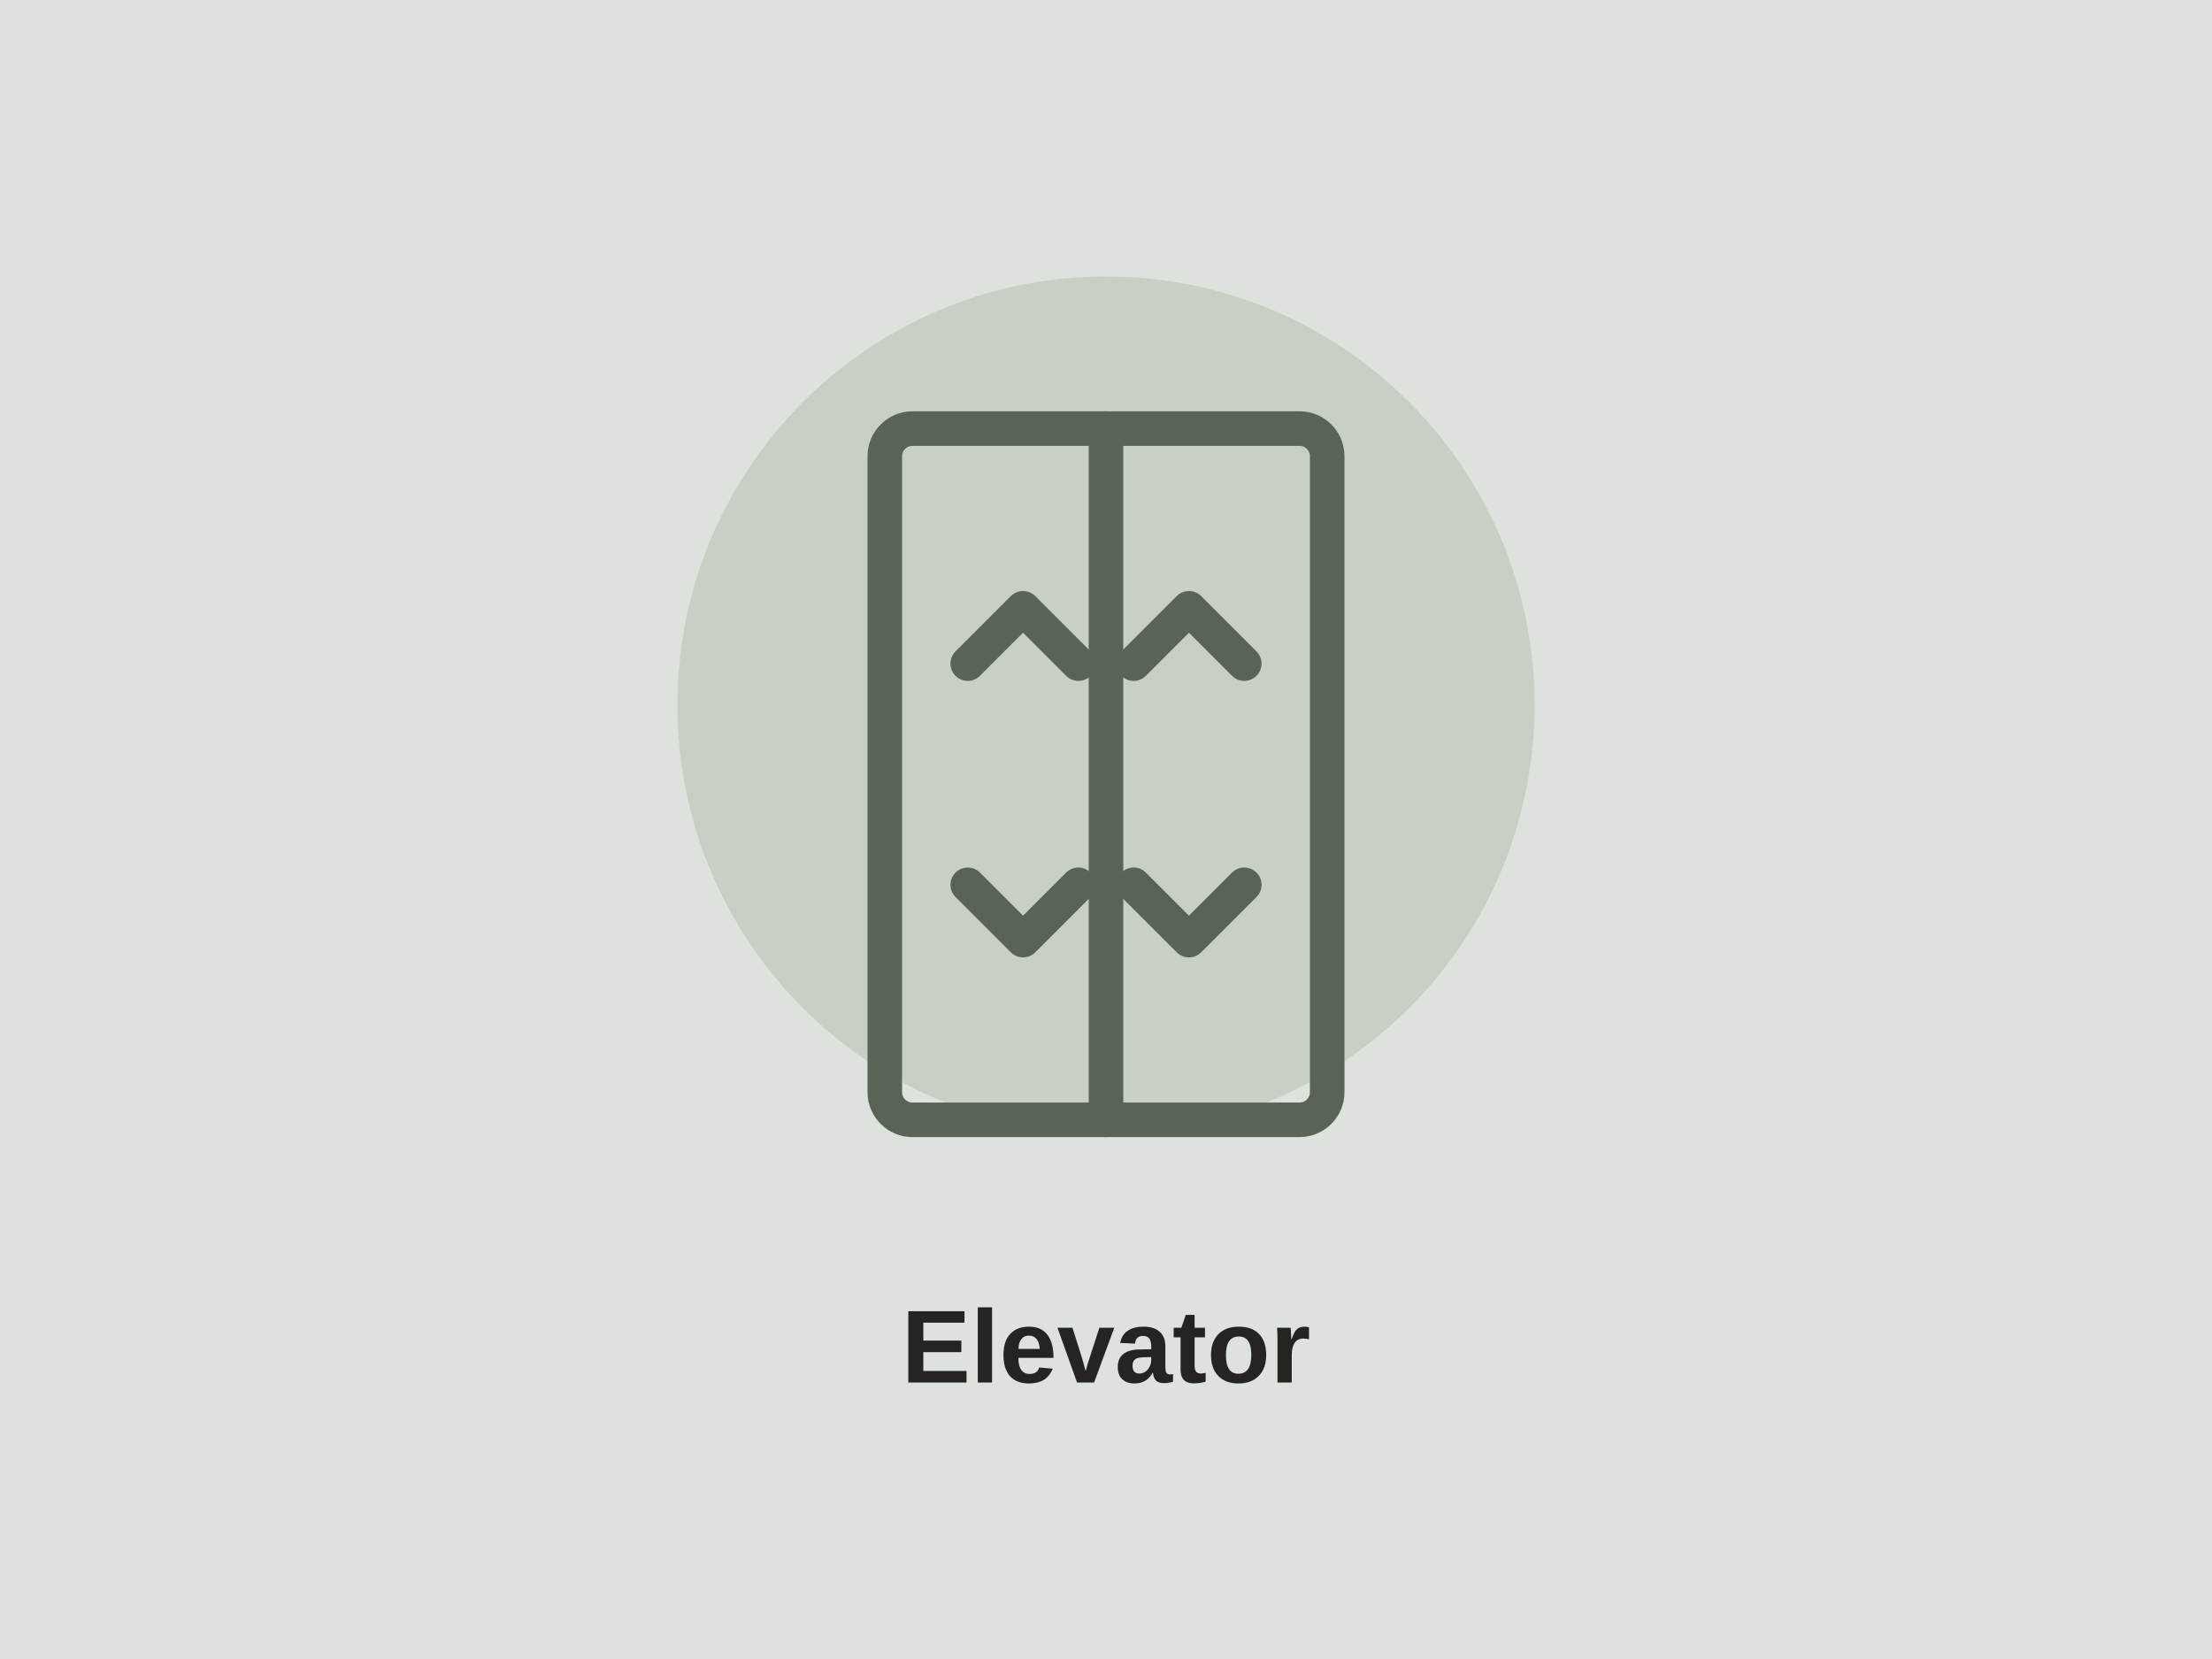
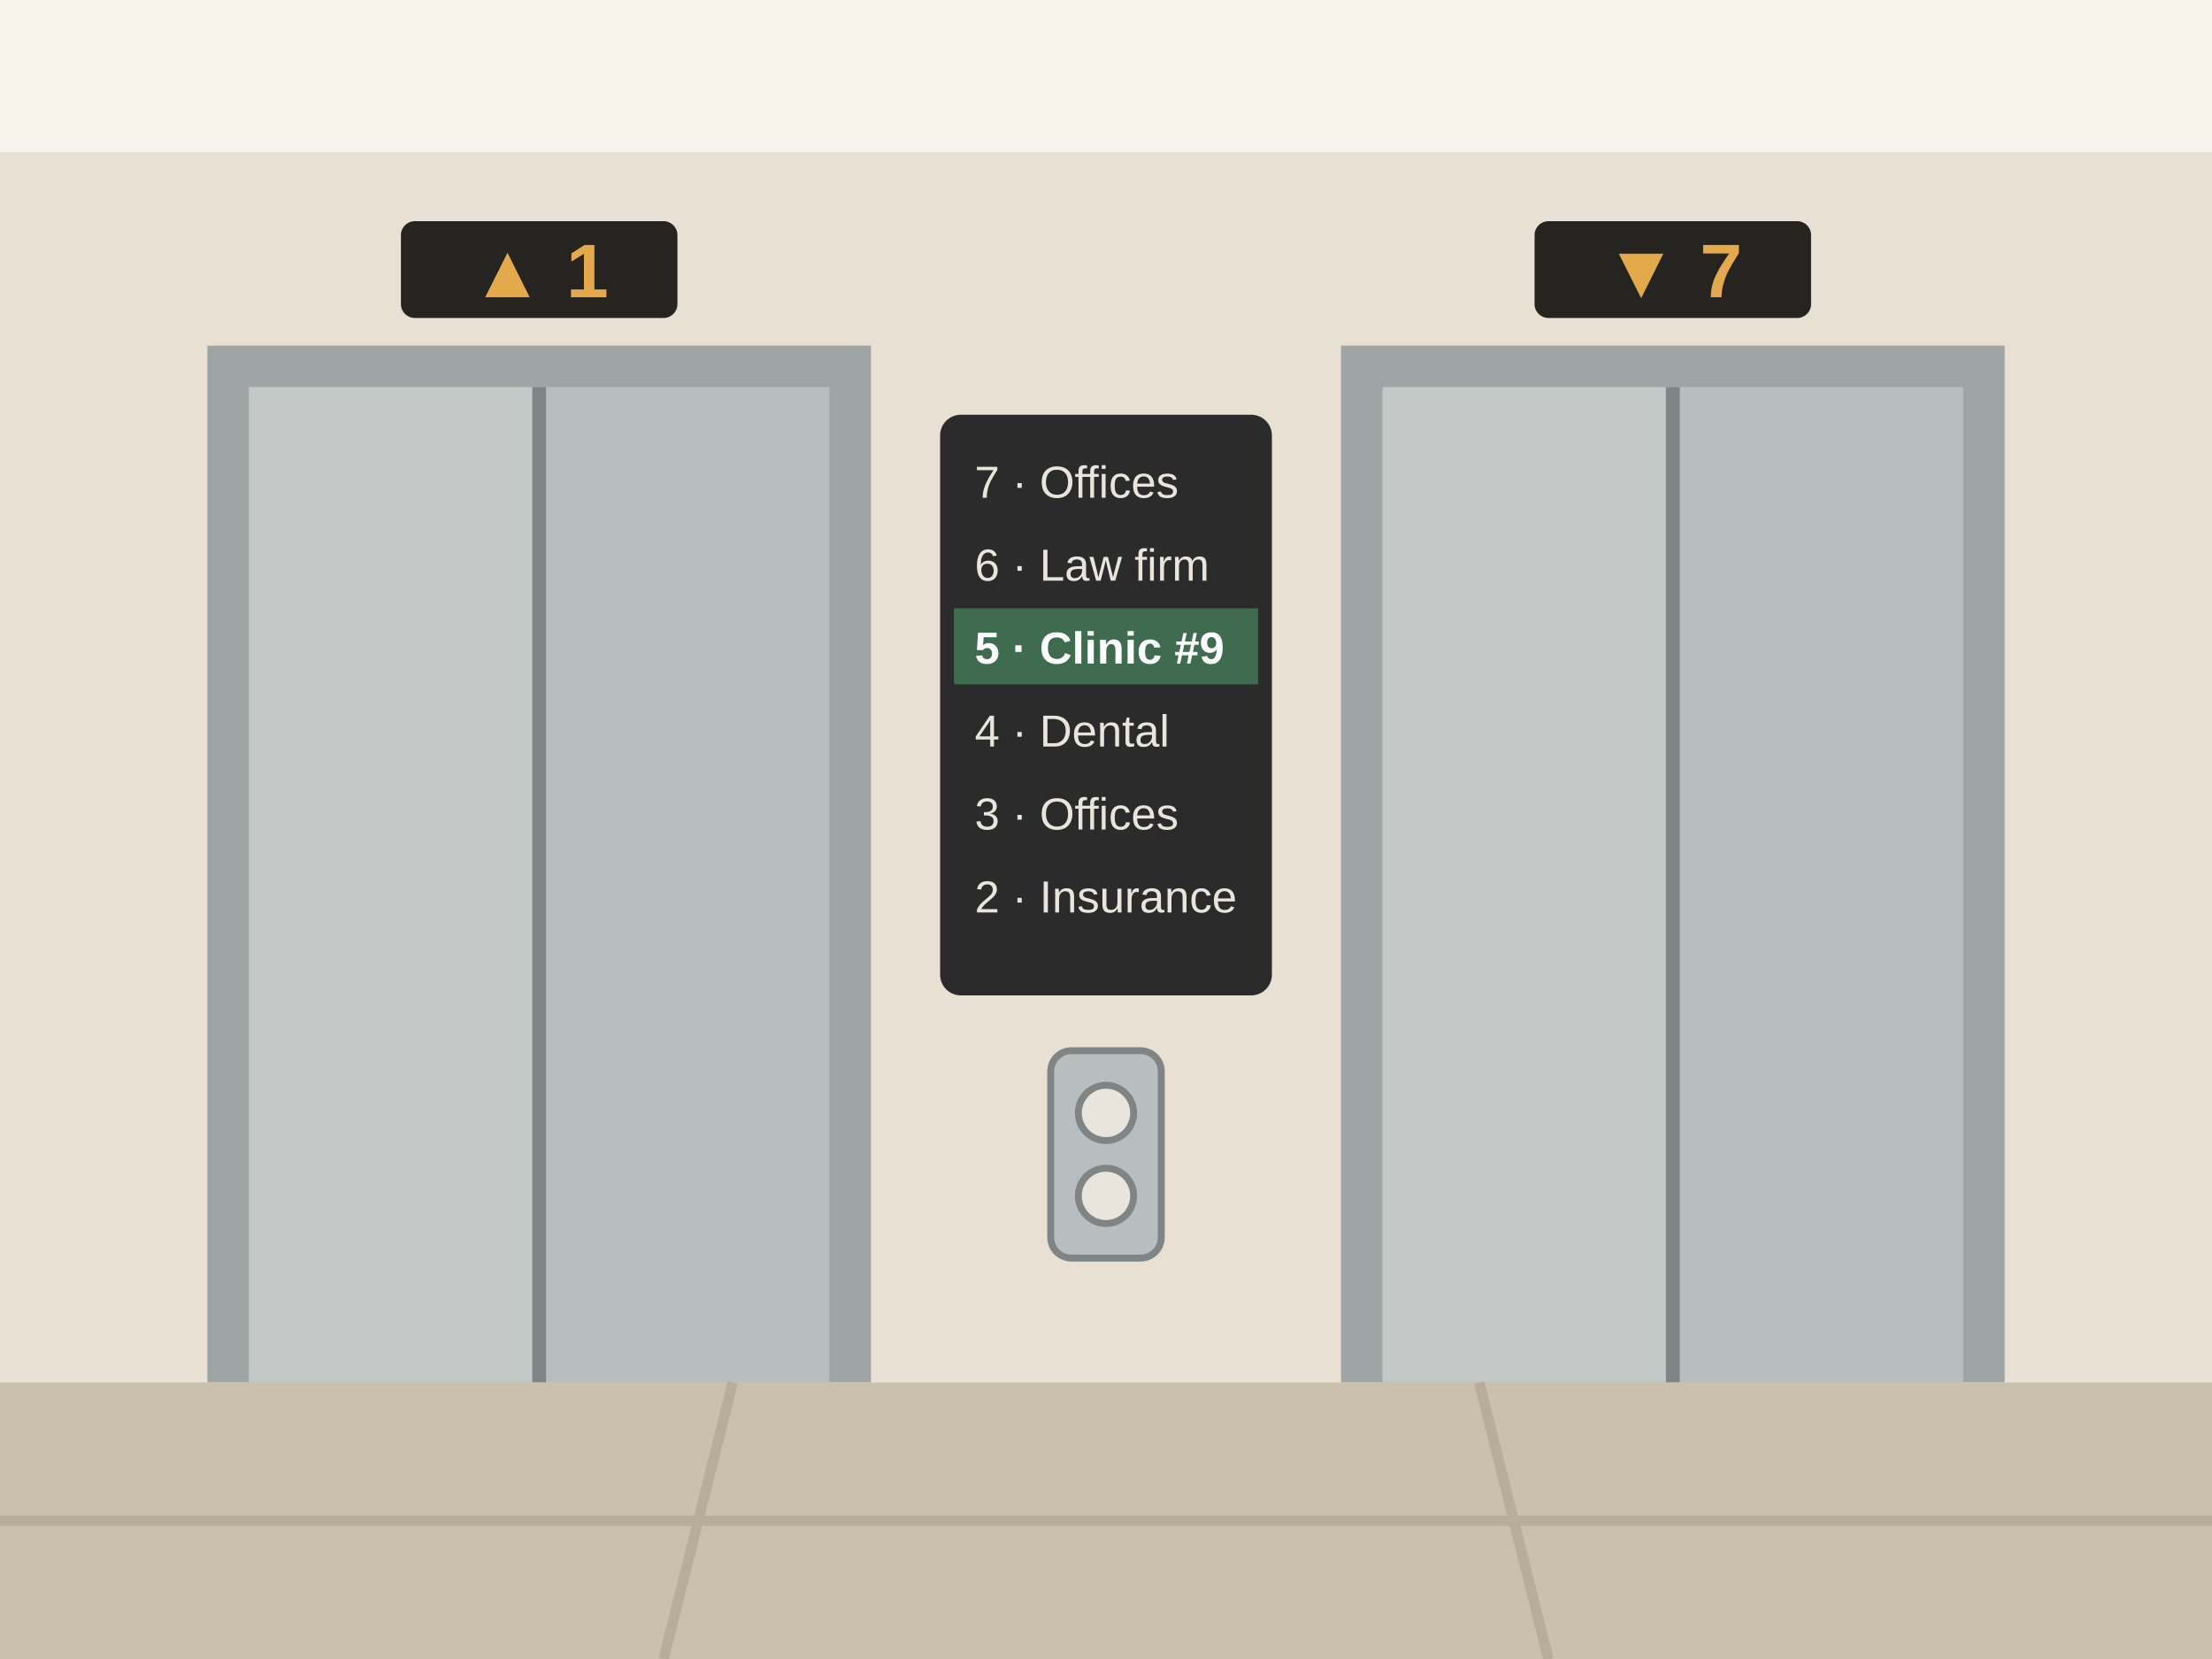
<svg xmlns="http://www.w3.org/2000/svg" viewBox="0 0 320 240">
-   <rect width="320" height="240" fill="#DDE3DC" />
-   <circle cx="160" cy="102" r="62" fill="#c8d0c6" />
-   <g stroke="#596457" stroke-width="5" fill="none" stroke-linecap="round" stroke-linejoin="round">
-     <rect x="128" y="62" width="64" height="100" rx="4" />
-     <line x1="160" y1="62" x2="160" y2="162" />
-     <path d="M140 96l8-8 8 8M180 96l-8-8-8 8" />
-     <path d="M140 128l8 8 8-8M180 128l-8 8-8-8" />
+   <rect width="320" height="240" fill="#E8E1D3" />
+   <rect x="0" y="0" width="320" height="22" fill="#F7F3EA" />
+   <g>
+     <rect x="30" y="50" width="96" height="150" fill="#9EA5A4" />
+     <rect x="36" y="56" width="42" height="144" fill="#C3C8C7" />
+     <rect x="78" y="56" width="42" height="144" fill="#B8BDBD" />
+     <line x1="78" y1="56" x2="78" y2="200" stroke="#7E8584" stroke-width="2" />
+     <rect x="58" y="32" width="40" height="14" rx="2" fill="#252421" />
+     <text x="78" y="43" font-family="Arial, sans-serif" font-size="11" font-weight="700" fill="#E4A94A" text-anchor="middle">▲ 1</text>
  </g>
-   <text x="160" y="200" font-family="Arial, sans-serif" font-size="15" font-weight="600" fill="#252421" text-anchor="middle">Elevator</text>
+   <g>
+     <rect x="194" y="50" width="96" height="150" fill="#9EA5A4" />
+     <rect x="200" y="56" width="42" height="144" fill="#C3C8C7" />
+     <rect x="242" y="56" width="42" height="144" fill="#B8BDBD" />
+     <line x1="242" y1="56" x2="242" y2="200" stroke="#7E8584" stroke-width="2" />
+     <rect x="222" y="32" width="40" height="14" rx="2" fill="#252421" />
+     <text x="242" y="43" font-family="Arial, sans-serif" font-size="11" font-weight="700" fill="#E4A94A" text-anchor="middle">▼ 7</text>
+   </g>
+   <rect x="136" y="60" width="48" height="84" rx="3" fill="#2B2B2B" />
+   <g font-family="Arial, sans-serif" font-size="6.5" fill="#E9E5DC">
+     <text x="141" y="72">7 · Offices</text>
+     <text x="141" y="84">6 · Law firm</text>
+     <rect x="138" y="88" width="44" height="11" fill="#3F6B4F" />
+     <text x="141" y="96" font-weight="700" fill="#fff">5 · Clinic #9</text>
+     <text x="141" y="108">4 · Dental</text>
+     <text x="141" y="120">3 · Offices</text>
+     <text x="141" y="132">2 · Insurance</text>
+   </g>
+   <g>
+     <rect x="152" y="152" width="16" height="30" rx="3" fill="#B8BDBD" stroke="#7E8584" />
+     <circle cx="160" cy="161" r="4" fill="#E9E5DC" stroke="#7E8584" />
+     <circle cx="160" cy="173" r="4" fill="#E9E5DC" stroke="#7E8584" />
+   </g>
+   <rect x="0" y="200" width="320" height="40" fill="#C9C0AE" />
+   <g stroke="#B7AD98" stroke-width="1.5">
+     <line x1="0" y1="220" x2="320" y2="220" />
+     <line x1="106" y1="200" x2="96" y2="240" />
+     <line x1="214" y1="200" x2="224" y2="240" />
+   </g>
</svg>
